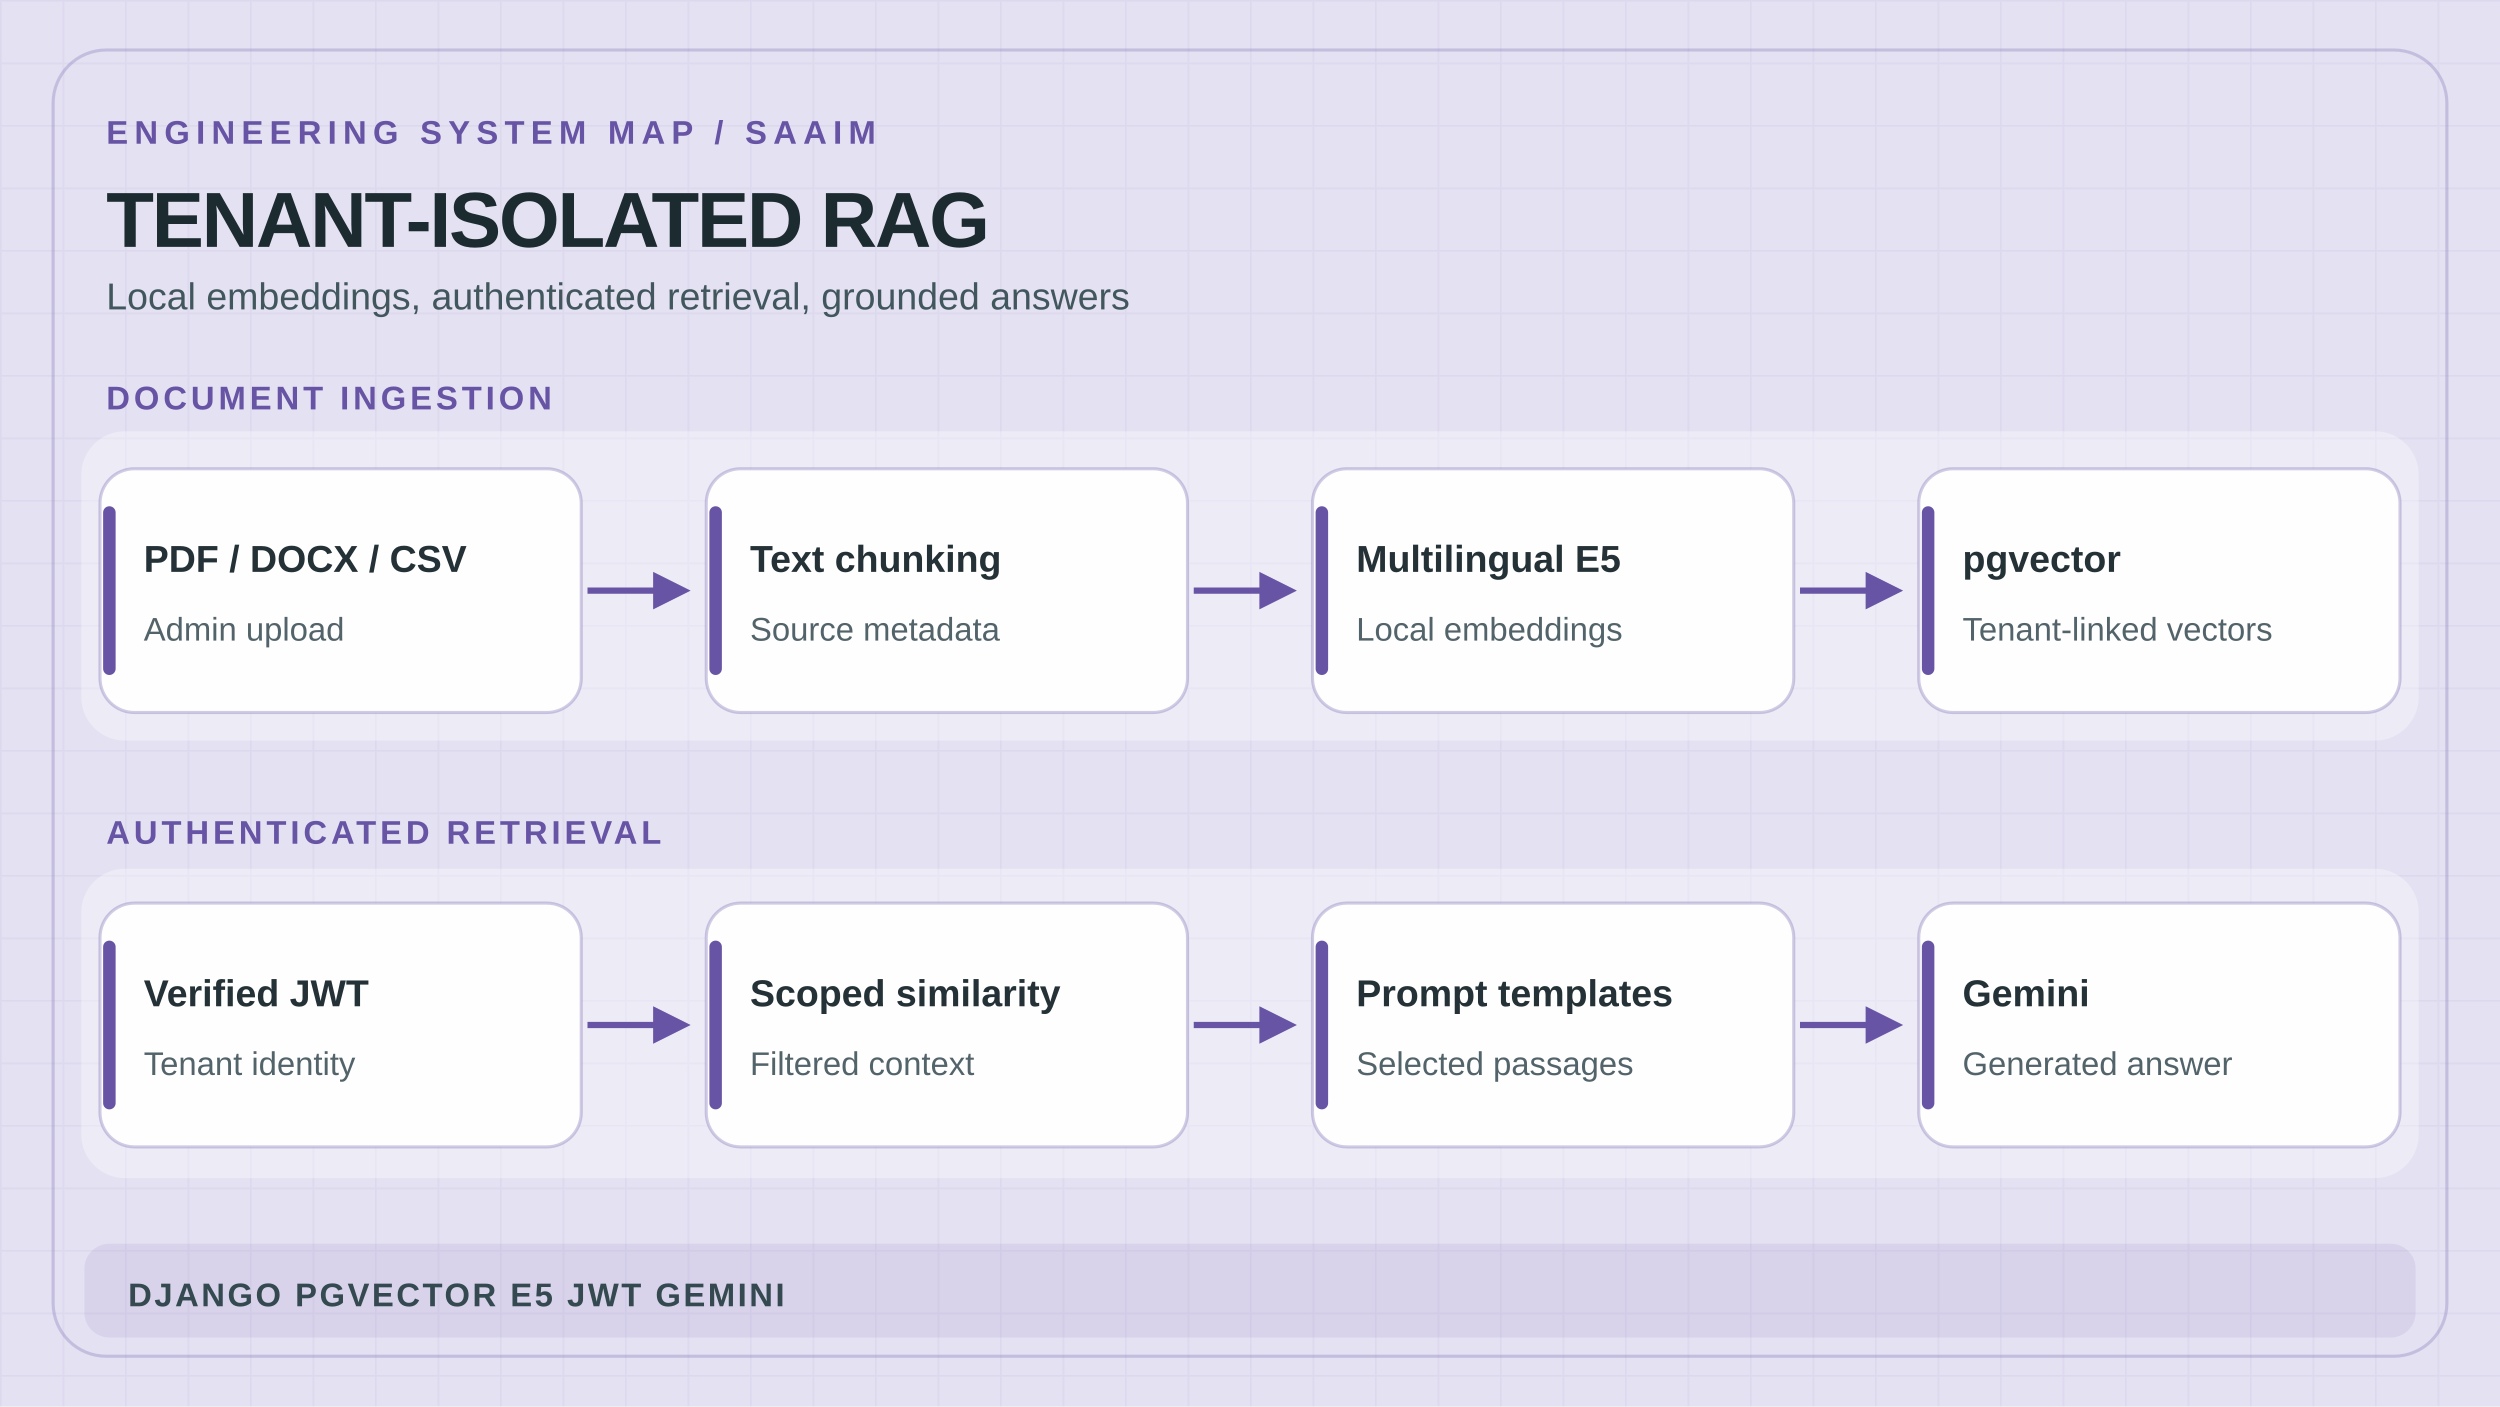
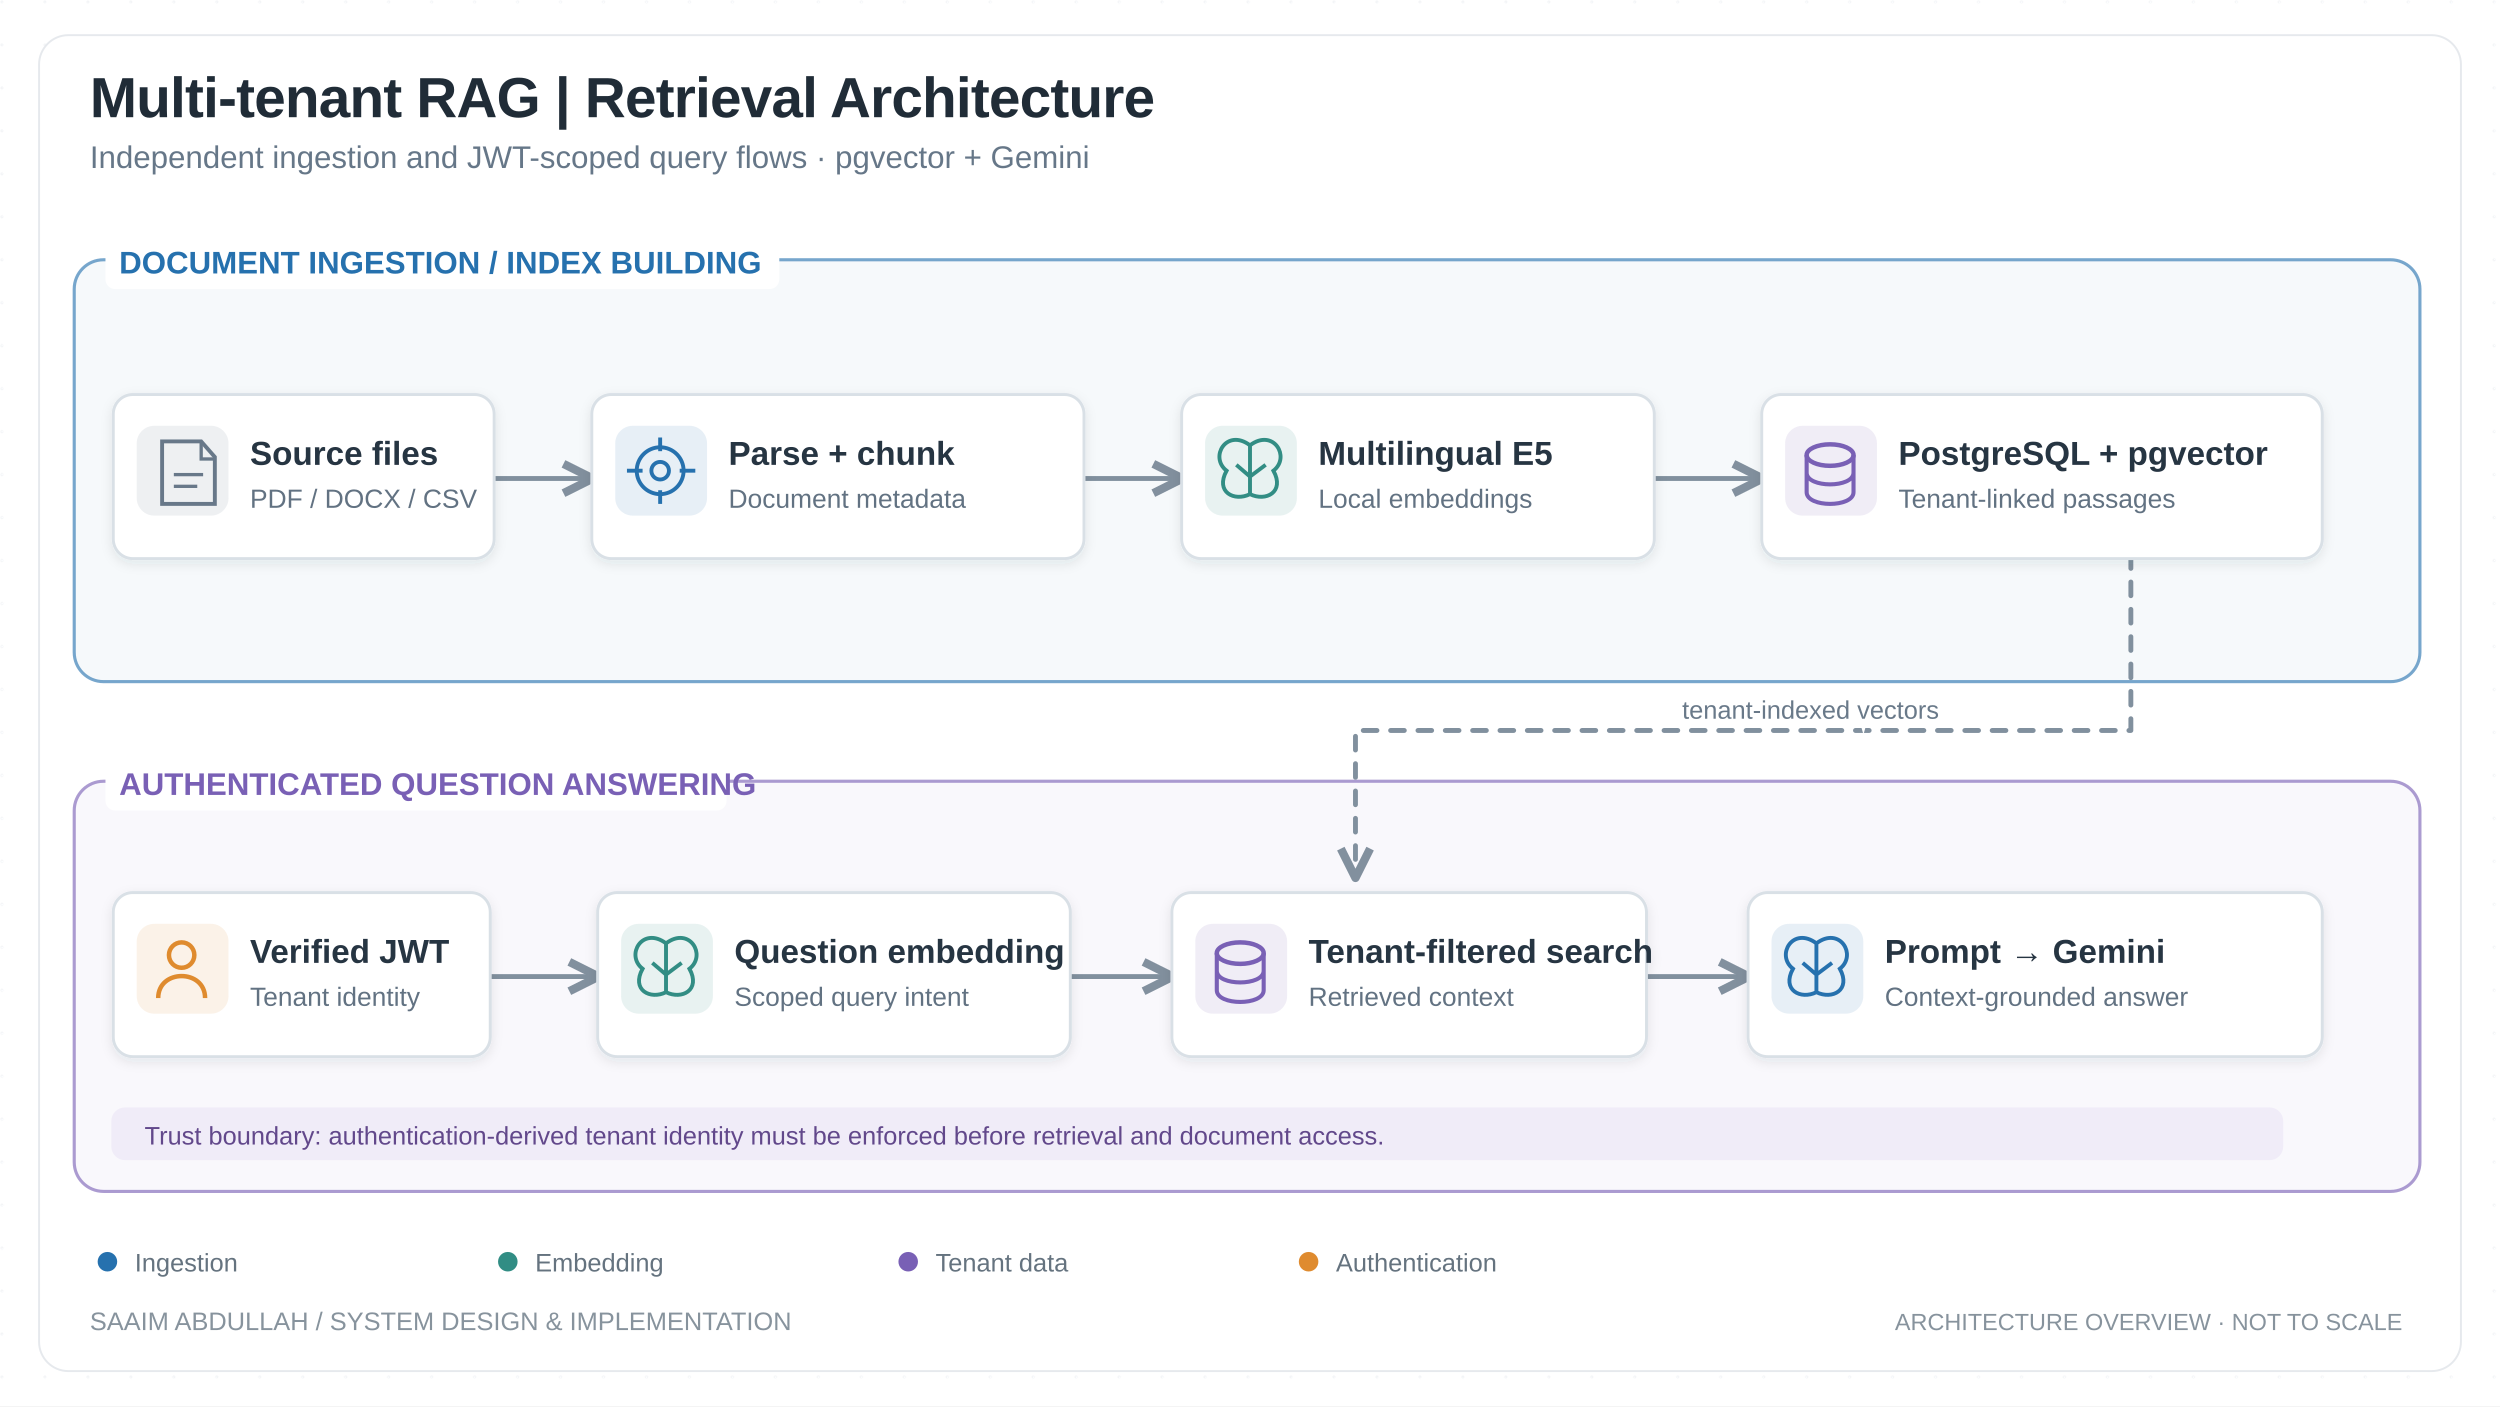
- <svg xmlns="http://www.w3.org/2000/svg" width="800" height="450" viewBox="0 0 800 450" role="img" aria-labelledby="title desc">
+ <svg xmlns="http://www.w3.org/2000/svg" width="1280" height="720" viewBox="0 0 1280 720" role="img" aria-labelledby="t d">
  <defs>
-     <marker id="arrow" markerWidth="6" markerHeight="6" refX="4.5" refY="3" orient="auto">
-       <path d="M0 0 L6 3 L0 6 Z" fill="#6754a5" />
+     <filter id="sh" x="-10%" y="-20%" width="120%" height="150%">
+       <feDropShadow dx="0" dy="2" stdDeviation="3" flood-color="#1b324c" flood-opacity=".09" />
+     </filter>
+     <marker id="arr" markerWidth="8" markerHeight="8" refX="6.8" refY="4" orient="auto" markerUnits="strokeWidth">
+       <path d="M1 1L7 4L1 7" fill="none" stroke="#82909e" stroke-width="1.7" stroke-linejoin="round" />
    </marker>
-     <pattern id="grid" width="20" height="20" patternUnits="userSpaceOnUse">
-       <path d="M20 0H0V20" fill="none" stroke="#6754a5" stroke-opacity=".055" />
+     <pattern id="p" width="22" height="22" patternUnits="userSpaceOnUse">
+       <circle cx="1" cy="1" r=".8" fill="#e1e5ea" />
    </pattern>
  </defs>
-   <rect width="800" height="450" fill="#e4e1f2" />
-   <rect width="800" height="450" fill="url(#grid)" />
-   <rect x="17" y="16" width="766" height="418" rx="17" fill="none" stroke="#6754a5" stroke-opacity=".25" />
-   <text x="34" y="46" fill="#6754a5" font-family="Arial,Helvetica,sans-serif" font-size="10.5" font-weight="700" letter-spacing="2">ENGINEERING SYSTEM MAP / SAAIM</text>
-   <text x="34" y="79" fill="#1c2b30" font-family="Arial,Helvetica,sans-serif" font-size="25" font-weight="800" letter-spacing="-.7">TENANT-ISOLATED RAG</text>
-   <text x="34" y="99" fill="#41565d" font-family="Arial,Helvetica,sans-serif" font-size="12">Local embeddings, authenticated retrieval, grounded answers</text>
-   <g font-family="Arial,Helvetica,sans-serif">
-     <text x="34" y="131" fill="#6754a5" font-size="10.5" font-weight="700" letter-spacing="1.25">DOCUMENT INGESTION</text>
-     <rect x="26" y="138" width="748" height="99" rx="14" fill="#ffffff" fill-opacity=".33" />
-     <g>
-       <rect x="32" y="150" width="154" height="78" rx="11" fill="#ffffff" fill-opacity=".94" stroke="#6754a5" stroke-opacity=".29" />
-       <rect x="33" y="162" width="4" height="54" rx="2" fill="#6754a5" />
-       <text x="46" y="183" font-size="12" font-weight="700" fill="#243136">PDF / DOCX / CSV</text>
-       <text x="46" y="205" font-size="10.5" fill="#52636a">Admin upload</text>
-     </g>
-     <g>
-       <rect x="226" y="150" width="154" height="78" rx="11" fill="#ffffff" fill-opacity=".94" stroke="#6754a5" stroke-opacity=".29" />
-       <rect x="227" y="162" width="4" height="54" rx="2" fill="#6754a5" />
-       <text x="240" y="183" font-size="12" font-weight="700" fill="#243136">Text chunking</text>
-       <text x="240" y="205" font-size="10.5" fill="#52636a">Source metadata</text>
-     </g>
-     <g>
-       <rect x="420" y="150" width="154" height="78" rx="11" fill="#ffffff" fill-opacity=".94" stroke="#6754a5" stroke-opacity=".29" />
-       <rect x="421" y="162" width="4" height="54" rx="2" fill="#6754a5" />
-       <text x="434" y="183" font-size="12" font-weight="700" fill="#243136">Multilingual E5</text>
-       <text x="434" y="205" font-size="10.5" fill="#52636a">Local embeddings</text>
-     </g>
-     <g>
-       <rect x="614" y="150" width="154" height="78" rx="11" fill="#ffffff" fill-opacity=".94" stroke="#6754a5" stroke-opacity=".29" />
-       <rect x="615" y="162" width="4" height="54" rx="2" fill="#6754a5" />
-       <text x="628" y="183" font-size="12" font-weight="700" fill="#243136">pgvector</text>
-       <text x="628" y="205" font-size="10.5" fill="#52636a">Tenant-linked vectors</text>
-     </g>
-     <path d="M188 189 H218" stroke="#6754a5" stroke-width="2" fill="none" marker-end="url(#arrow)" />
-     <path d="M382 189 H412" stroke="#6754a5" stroke-width="2" fill="none" marker-end="url(#arrow)" />
-     <path d="M576 189 H606" stroke="#6754a5" stroke-width="2" fill="none" marker-end="url(#arrow)" />
-     <text x="34" y="270" fill="#6754a5" font-size="10.5" font-weight="700" letter-spacing="1.25">AUTHENTICATED RETRIEVAL</text>
-     <rect x="26" y="278" width="748" height="99" rx="14" fill="#ffffff" fill-opacity=".33" />
-     <g>
-       <rect x="32" y="289" width="154" height="78" rx="11" fill="#ffffff" fill-opacity=".94" stroke="#6754a5" stroke-opacity=".29" />
-       <rect x="33" y="301" width="4" height="54" rx="2" fill="#6754a5" />
-       <text x="46" y="322" font-size="12" font-weight="700" fill="#243136">Verified JWT</text>
-       <text x="46" y="344" font-size="10.5" fill="#52636a">Tenant identity</text>
-     </g>
-     <g>
-       <rect x="226" y="289" width="154" height="78" rx="11" fill="#ffffff" fill-opacity=".94" stroke="#6754a5" stroke-opacity=".29" />
-       <rect x="227" y="301" width="4" height="54" rx="2" fill="#6754a5" />
-       <text x="240" y="322" font-size="12" font-weight="700" fill="#243136">Scoped similarity</text>
-       <text x="240" y="344" font-size="10.5" fill="#52636a">Filtered context</text>
-     </g>
-     <g>
-       <rect x="420" y="289" width="154" height="78" rx="11" fill="#ffffff" fill-opacity=".94" stroke="#6754a5" stroke-opacity=".29" />
-       <rect x="421" y="301" width="4" height="54" rx="2" fill="#6754a5" />
-       <text x="434" y="322" font-size="12" font-weight="700" fill="#243136">Prompt templates</text>
-       <text x="434" y="344" font-size="10.5" fill="#52636a">Selected passages</text>
-     </g>
-     <g>
-       <rect x="614" y="289" width="154" height="78" rx="11" fill="#ffffff" fill-opacity=".94" stroke="#6754a5" stroke-opacity=".29" />
-       <rect x="615" y="301" width="4" height="54" rx="2" fill="#6754a5" />
-       <text x="628" y="322" font-size="12" font-weight="700" fill="#243136">Gemini</text>
-       <text x="628" y="344" font-size="10.5" fill="#52636a">Generated answer</text>
-     </g>
-     <path d="M188 328 H218" stroke="#6754a5" stroke-width="2" fill="none" marker-end="url(#arrow)" />
-     <path d="M382 328 H412" stroke="#6754a5" stroke-width="2" fill="none" marker-end="url(#arrow)" />
-     <path d="M576 328 H606" stroke="#6754a5" stroke-width="2" fill="none" marker-end="url(#arrow)" />
-     <rect x="27" y="398" width="746" height="30" rx="8" fill="#6754a5" fill-opacity=".10" />
-     <text x="41" y="418" font-size="10.5" font-weight="700" letter-spacing=".8" fill="#354a50">DJANGO   PGVECTOR   E5   JWT   GEMINI</text>
+   <rect width="1280" height="720" fill="#ffffff" />
+   <rect width="1280" height="720" fill="url(#p)" opacity=".38" />
+   <rect x="20" y="18" width="1240" height="684" fill="#fff" stroke="#e6e9ed" rx="15" />
+   <text x="46" y="60" font-family="Arial,Helvetica,sans-serif" font-size="29" font-weight="750" letter-spacing="-.4" fill="#202c37">Multi-tenant RAG | Retrieval Architecture</text>
+   <text x="46" y="86" font-family="Arial,Helvetica,sans-serif" font-size="16" fill="#667788">Independent ingestion and JWT-scoped query flows · pgvector + Gemini</text>
+   <g>
+     <rect x="38" y="133" width="1201" height="216" rx="15" fill="#2671ae" fill-opacity=".040" stroke="#2671ae" stroke-opacity=".62" stroke-width="1.6" />
+     <rect x="54" y="123" width="345" height="25" rx="5" fill="#fff" />
+     <text x="61" y="140" font-family="Arial,Helvetica,sans-serif" font-size="16" font-weight="700" fill="#2671ae">DOCUMENT INGESTION / INDEX BUILDING</text>
  </g>
+   <g>
+     <rect x="38" y="400" width="1201" height="210" rx="15" fill="#7960b5" fill-opacity=".040" stroke="#7960b5" stroke-opacity=".62" stroke-width="1.6" />
+     <rect x="54" y="390" width="318" height="25" rx="5" fill="#fff" />
+     <text x="61" y="407" font-family="Arial,Helvetica,sans-serif" font-size="16" font-weight="700" fill="#7960b5">AUTHENTICATED QUESTION ANSWERING</text>
+   </g>
+   <g>
+     <path d="M253 245H303" fill="none" stroke="#81909e" stroke-width="2.5" stroke-linecap="round" stroke-linejoin="round" marker-end="url(#arr)" />
+   </g>
+   <g>
+     <path d="M555 245H605" fill="none" stroke="#81909e" stroke-width="2.5" stroke-linecap="round" stroke-linejoin="round" marker-end="url(#arr)" />
+   </g>
+   <g>
+     <path d="M847 245H902" fill="none" stroke="#81909e" stroke-width="2.5" stroke-linecap="round" stroke-linejoin="round" marker-end="url(#arr)" />
+   </g>
+   <g>
+     <path d="M1091 284V374H694V449" fill="none" stroke="#81909e" stroke-width="2.5" stroke-linecap="round" stroke-linejoin="round" marker-end="url(#arr)" stroke-dasharray="7 7" />
+     <text x="927" y="368" font-family="Arial,Helvetica,sans-serif" font-size="13" fill="#697989" text-anchor="middle" paint-order="stroke" stroke="#fff" stroke-width="5">tenant-indexed vectors</text>
+   </g>
+   <g>
+     <path d="M251 500H306" fill="none" stroke="#81909e" stroke-width="2.5" stroke-linecap="round" stroke-linejoin="round" marker-end="url(#arr)" />
+   </g>
+   <g>
+     <path d="M548 500H600" fill="none" stroke="#81909e" stroke-width="2.5" stroke-linecap="round" stroke-linejoin="round" marker-end="url(#arr)" />
+   </g>
+   <g>
+     <path d="M843 500H895" fill="none" stroke="#81909e" stroke-width="2.5" stroke-linecap="round" stroke-linejoin="round" marker-end="url(#arr)" />
+   </g>
+   <g id="docs" filter="url(#sh)">
+     <rect x="58" y="202" width="195" height="84" rx="10" fill="#fff" stroke="#d9e0e6" stroke-width="1.5" />
+     <rect x="70" y="218" width="47" height="46" rx="9" fill="#687889" fill-opacity=".11" />
+     <path d="M83 226h20l7 8v24H83Z" fill="none" stroke="#687889" stroke-width="2" />
+     <path d="M103 226v9h7M89 243h15M89 249h12" fill="none" stroke="#687889" stroke-width="1.7" />
+     <text x="128" y="238" font-family="Arial,Helvetica,sans-serif" font-weight="700" font-size="17" fill="#273442">Source files</text>
+     <text x="128" y="260" font-family="Arial,Helvetica,sans-serif" font-size="13.5" fill="#627282">PDF / DOCX / CSV</text>
+   </g>
+   <g id="chunks" filter="url(#sh)">
+     <rect x="303" y="202" width="252" height="84" rx="10" fill="#fff" stroke="#d9e0e6" stroke-width="1.5" />
+     <rect x="315" y="218" width="47" height="46" rx="9" fill="#2671ae" fill-opacity=".11" />
+     <circle cx="338" cy="241" r="12" fill="none" stroke="#2671ae" stroke-width="2" />
+     <circle cx="338" cy="241" r="4.5" fill="none" stroke="#2671ae" stroke-width="2" />
+     <path d="M338 224v7m0 20v7m-17-17h8m19 0h8" stroke="#2671ae" stroke-width="2" />
+     <text x="373" y="238" font-family="Arial,Helvetica,sans-serif" font-weight="700" font-size="17" fill="#273442">Parse + chunk</text>
+     <text x="373" y="260" font-family="Arial,Helvetica,sans-serif" font-size="13.5" fill="#627282">Document metadata</text>
+   </g>
+   <g id="embed" filter="url(#sh)">
+     <rect x="605" y="202" width="242" height="84" rx="10" fill="#fff" stroke="#d9e0e6" stroke-width="1.5" />
+     <rect x="617" y="218" width="47" height="46" rx="9" fill="#318d84" fill-opacity=".11" />
+     <path d="M640 228c-12-9-21 6-12 13-6 11 4 16 12 12M640 228c12-9 21 6 12 13 6 11-4 16-12 12M640 228v25M633 238l7 6 8-6" fill="none" stroke="#318d84" stroke-width="2" />
+     <text x="675" y="238" font-family="Arial,Helvetica,sans-serif" font-weight="700" font-size="17" fill="#273442">Multilingual E5</text>
+     <text x="675" y="260" font-family="Arial,Helvetica,sans-serif" font-size="13.5" fill="#627282">Local embeddings</text>
+   </g>
+   <g id="vectors" filter="url(#sh)">
+     <rect x="902" y="202" width="287" height="84" rx="10" fill="#fff" stroke="#d9e0e6" stroke-width="1.5" />
+     <rect x="914" y="218" width="47" height="46" rx="9" fill="#7960b5" fill-opacity=".11" />
+     <ellipse cx="937" cy="233" rx="12" ry="5.5" fill="none" stroke="#7960b5" stroke-width="2.3" />
+     <path d="M925 233v19c0 8 24 8 24 0V233M925 242c0 8 24 8 24 0" fill="none" stroke="#7960b5" stroke-width="2.1" />
+     <text x="972" y="238" font-family="Arial,Helvetica,sans-serif" font-weight="700" font-size="17" fill="#273442">PostgreSQL + pgvector</text>
+     <text x="972" y="260" font-family="Arial,Helvetica,sans-serif" font-size="13.5" fill="#627282">Tenant-linked passages</text>
+   </g>
+   <g id="auth" filter="url(#sh)">
+     <rect x="58" y="457" width="193" height="84" rx="10" fill="#fff" stroke="#d9e0e6" stroke-width="1.5" />
+     <rect x="70" y="473" width="47" height="46" rx="9" fill="#df8b2f" fill-opacity=".11" />
+     <circle cx="93" cy="489" r="6.5" fill="none" stroke="#df8b2f" stroke-width="2.3" />
+     <path d="M81 511c0-15 24-15 24 0" fill="none" stroke="#df8b2f" stroke-width="2.3" />
+     <text x="128" y="493" font-family="Arial,Helvetica,sans-serif" font-weight="700" font-size="17" fill="#273442">Verified JWT</text>
+     <text x="128" y="515" font-family="Arial,Helvetica,sans-serif" font-size="13.5" fill="#627282">Tenant identity</text>
+   </g>
+   <g id="query" filter="url(#sh)">
+     <rect x="306" y="457" width="242" height="84" rx="10" fill="#fff" stroke="#d9e0e6" stroke-width="1.5" />
+     <rect x="318" y="473" width="47" height="46" rx="9" fill="#318d84" fill-opacity=".11" />
+     <path d="M341 483c-12-9-21 6-12 13-6 11 4 16 12 12M341 483c12-9 21 6 12 13 6 11-4 16-12 12M341 483v25M334 493l7 6 8-6" fill="none" stroke="#318d84" stroke-width="2" />
+     <text x="376" y="493" font-family="Arial,Helvetica,sans-serif" font-weight="700" font-size="17" fill="#273442">Question embedding</text>
+     <text x="376" y="515" font-family="Arial,Helvetica,sans-serif" font-size="13.5" fill="#627282">Scoped query intent</text>
+   </g>
+   <g id="retrieve" filter="url(#sh)">
+     <rect x="600" y="457" width="243" height="84" rx="10" fill="#fff" stroke="#d9e0e6" stroke-width="1.5" />
+     <rect x="612" y="473" width="47" height="46" rx="9" fill="#7960b5" fill-opacity=".11" />
+     <ellipse cx="635" cy="488" rx="12" ry="5.5" fill="none" stroke="#7960b5" stroke-width="2.3" />
+     <path d="M623 488v19c0 8 24 8 24 0V488M623 497c0 8 24 8 24 0" fill="none" stroke="#7960b5" stroke-width="2.1" />
+     <text x="670" y="493" font-family="Arial,Helvetica,sans-serif" font-weight="700" font-size="17" fill="#273442">Tenant-filtered search</text>
+     <text x="670" y="515" font-family="Arial,Helvetica,sans-serif" font-size="13.5" fill="#627282">Retrieved context</text>
+   </g>
+   <g id="llm" filter="url(#sh)">
+     <rect x="895" y="457" width="294" height="84" rx="10" fill="#fff" stroke="#d9e0e6" stroke-width="1.5" />
+     <rect x="907" y="473" width="47" height="46" rx="9" fill="#2671ae" fill-opacity=".11" />
+     <path d="M930 483c-12-9-21 6-12 13-6 11 4 16 12 12M930 483c12-9 21 6 12 13 6 11-4 16-12 12M930 483v25M923 493l7 6 8-6" fill="none" stroke="#2671ae" stroke-width="2" />
+     <text x="965" y="493" font-family="Arial,Helvetica,sans-serif" font-weight="700" font-size="17" fill="#273442">Prompt → Gemini</text>
+     <text x="965" y="515" font-family="Arial,Helvetica,sans-serif" font-size="13.5" fill="#627282">Context-grounded answer</text>
+   </g>
+   <rect x="57" y="567" width="1112" height="27" rx="7" fill="#f0ecf8" />
+   <text x="74" y="586" font-family="Arial,Helvetica,sans-serif" font-size="13" fill="#62488b">Trust boundary: authentication-derived tenant identity must be enforced before retrieval and document access.</text>
+   <g font-family="Arial,Helvetica,sans-serif" font-size="13">
+     <circle cx="55" cy="646" r="5" fill="#2671ae" />
+     <text x="69" y="651" fill="#65737f">Ingestion</text>
+     <circle cx="260" cy="646" r="5" fill="#318d84" />
+     <text x="274" y="651" fill="#65737f">Embedding</text>
+     <circle cx="465" cy="646" r="5" fill="#7960b5" />
+     <text x="479" y="651" fill="#65737f">Tenant data</text>
+     <circle cx="670" cy="646" r="5" fill="#df8b2f" />
+     <text x="684" y="651" fill="#65737f">Authentication</text>
+   </g>
+   <text x="46" y="681" font-family="Arial,Helvetica,sans-serif" font-size="13" fill="#87939d">SAAIM ABDULLAH  /  SYSTEM DESIGN &amp; IMPLEMENTATION</text>
+   <text x="1230" y="681" text-anchor="end" font-family="Arial,Helvetica,sans-serif" font-size="12" fill="#87939d">ARCHITECTURE OVERVIEW · NOT TO SCALE</text>
</svg>
